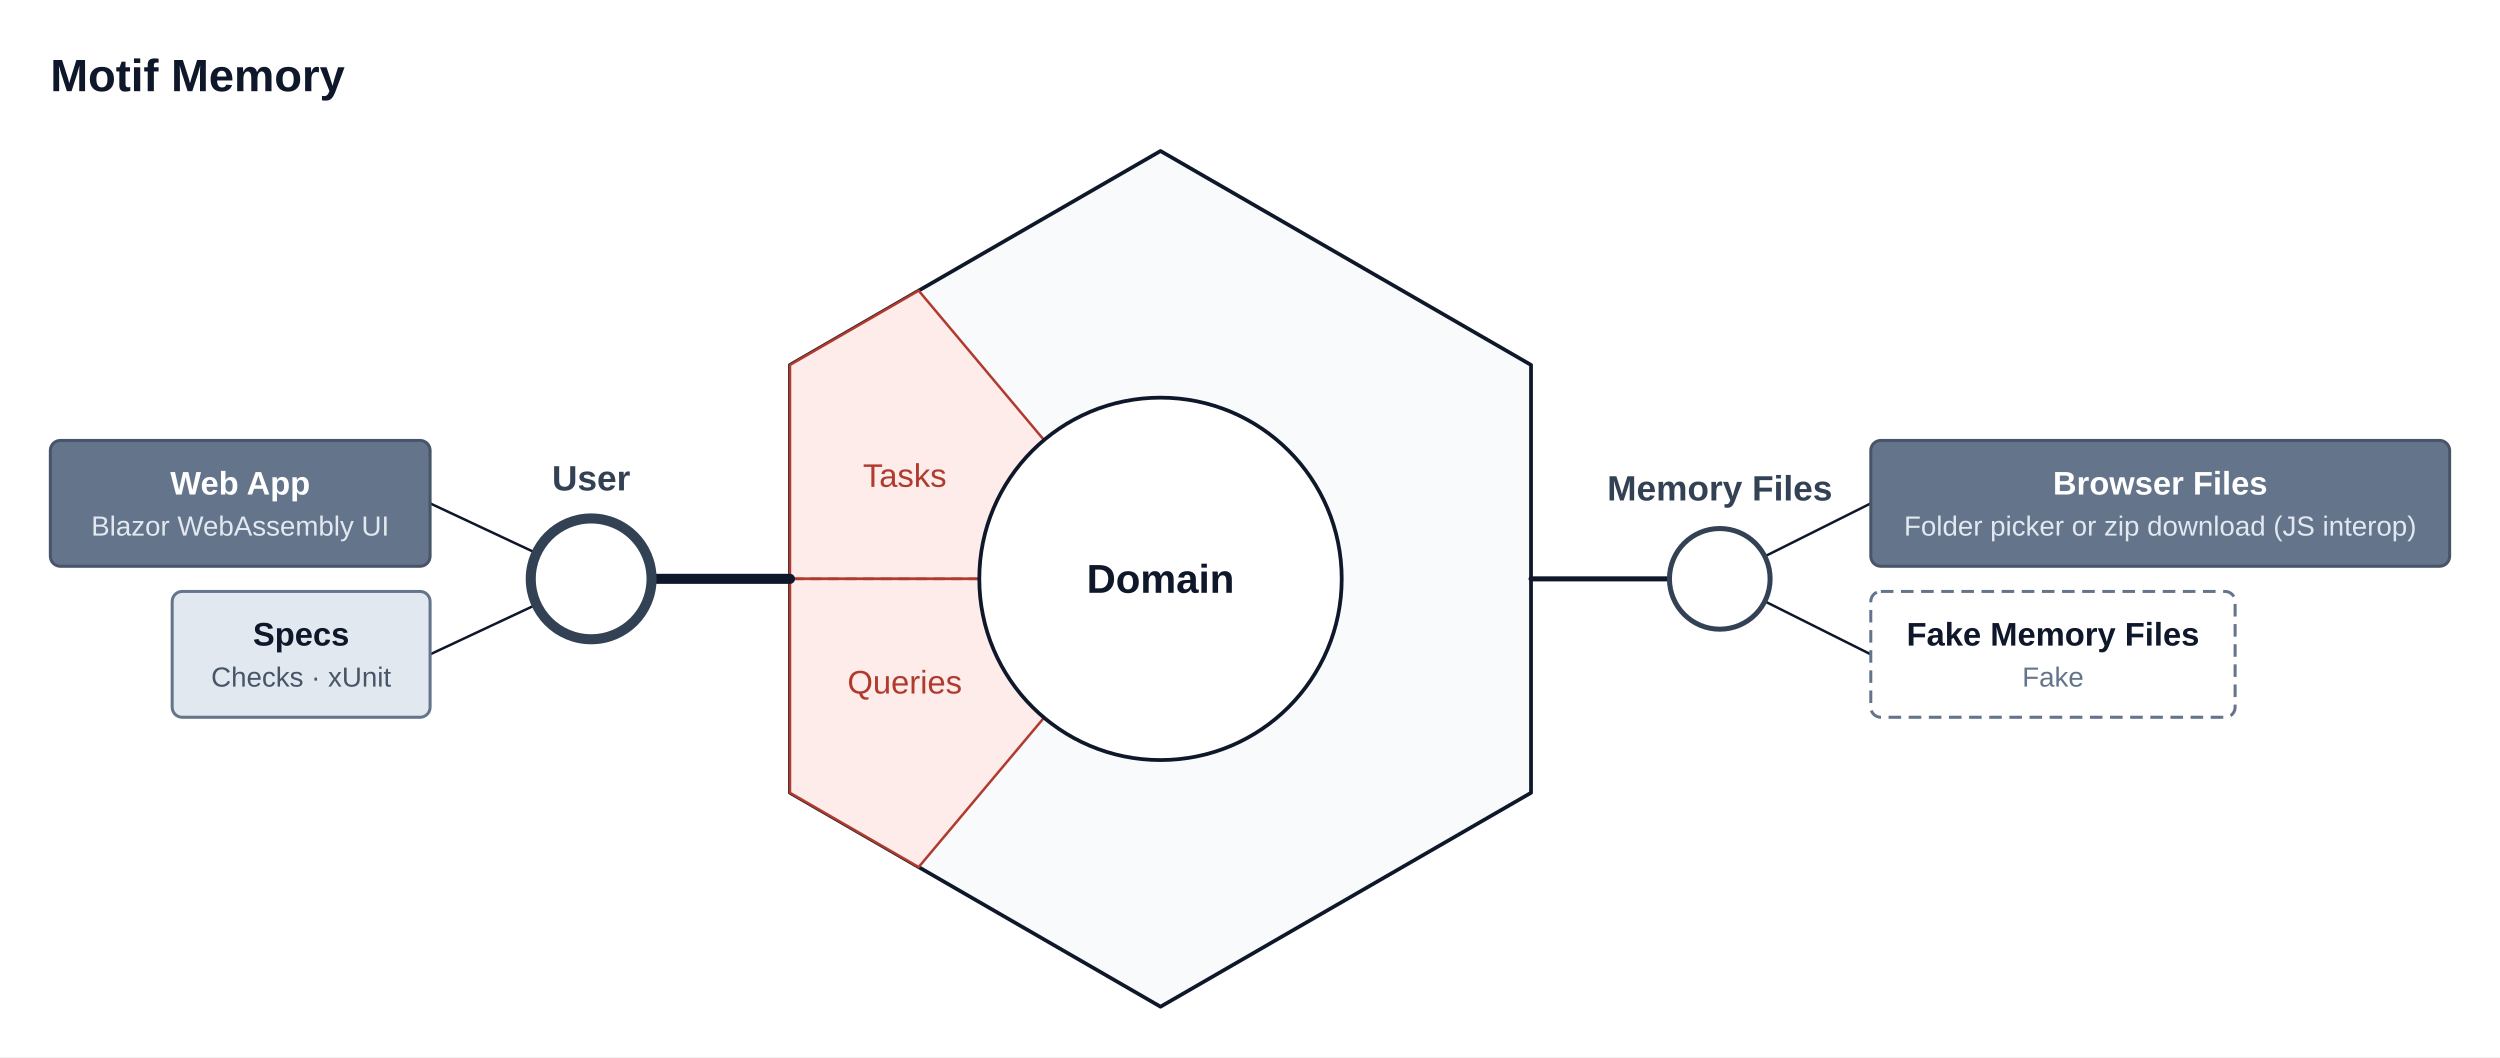
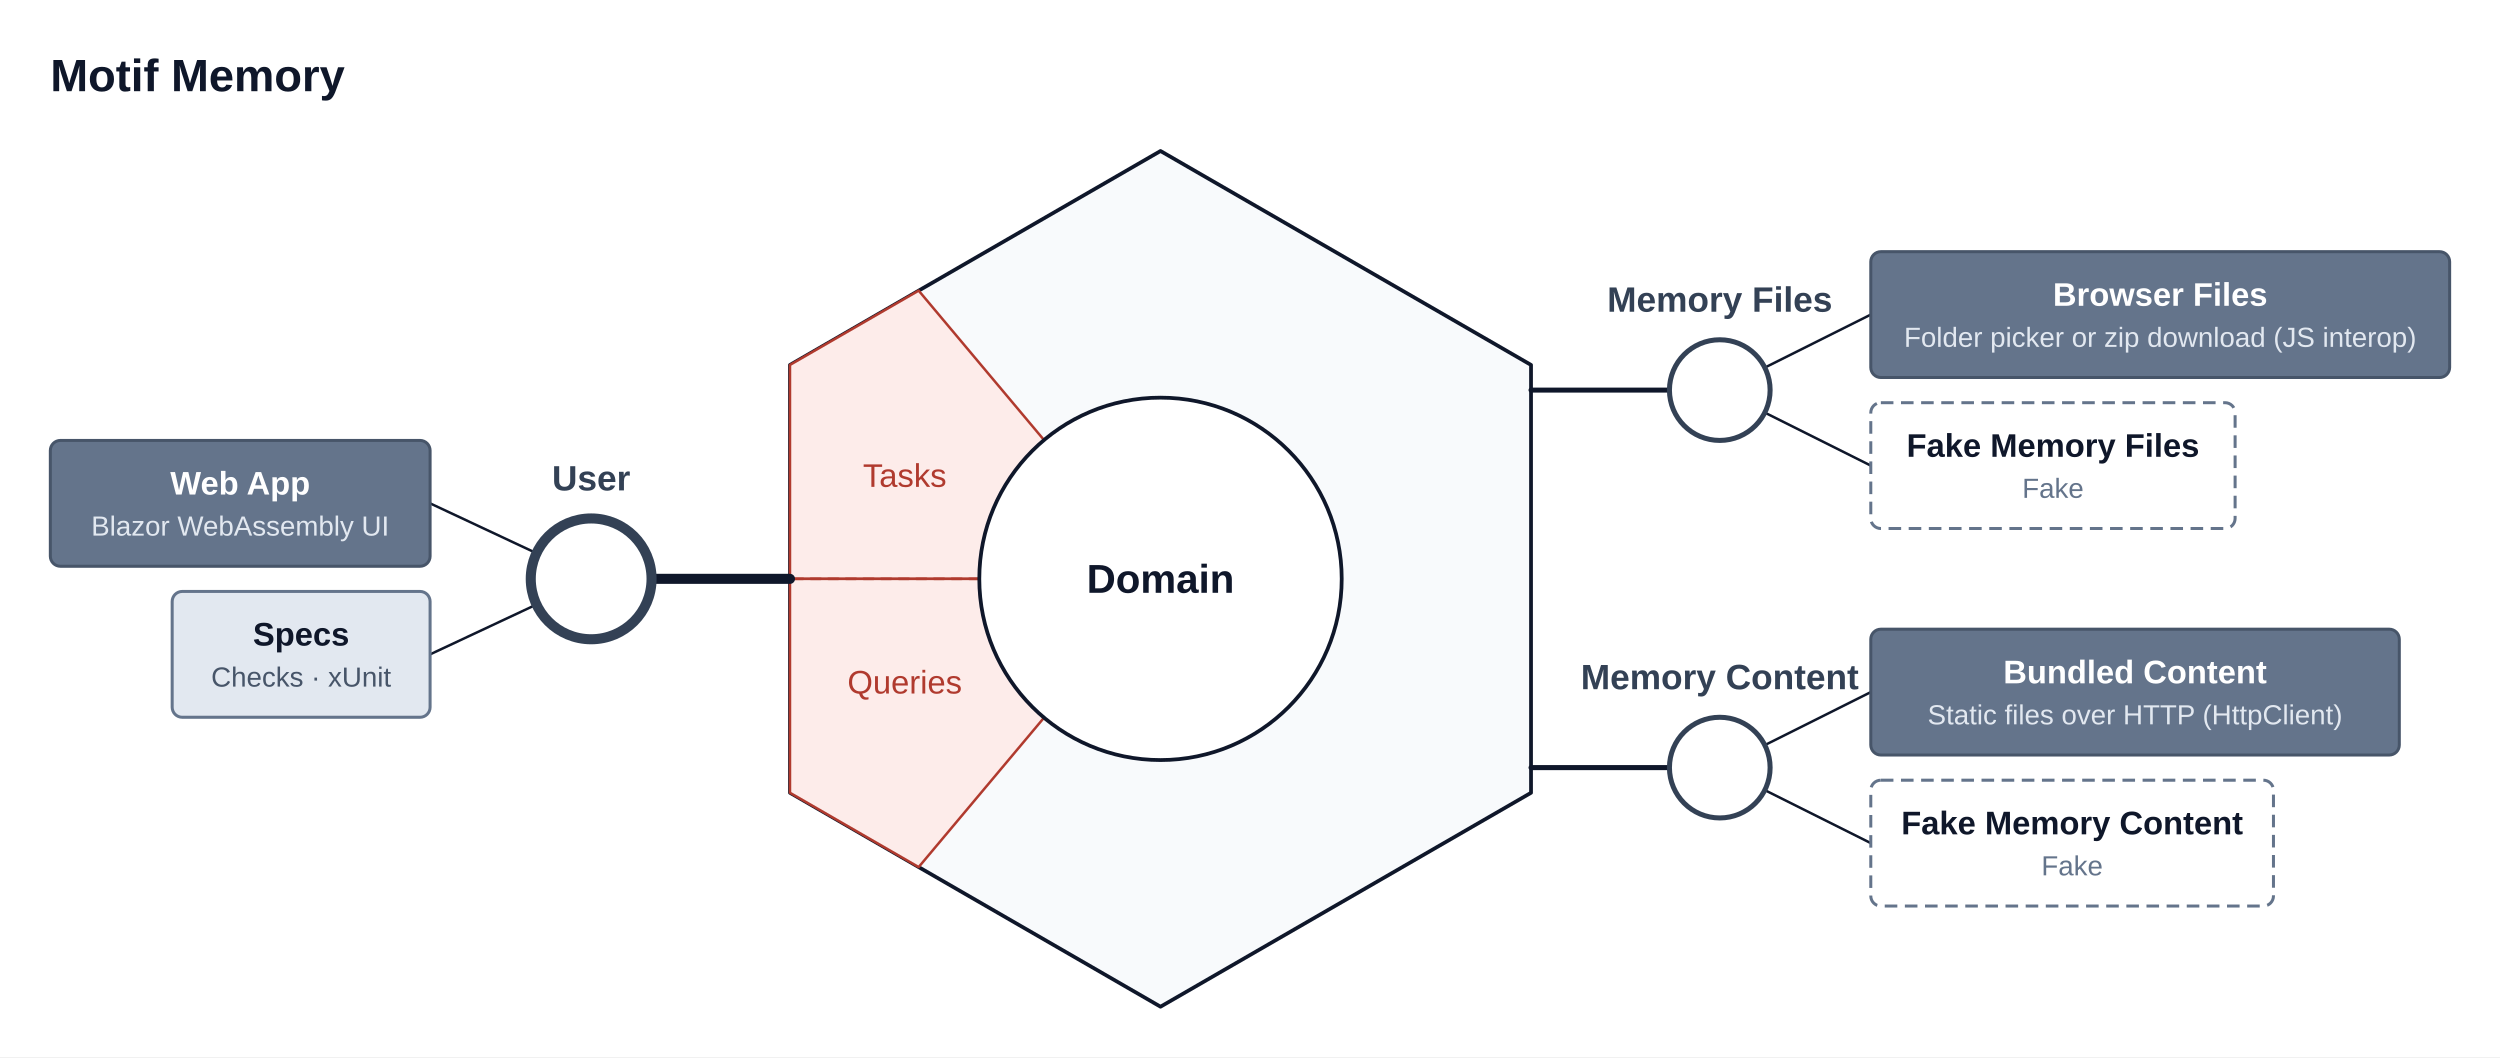
<svg xmlns="http://www.w3.org/2000/svg" width="993.34" height="420" viewBox="-461.11 -230 993.34 420" font-family="'IBM Plex Sans', 'Segoe UI', Arial, sans-serif">
  <defs>
    <marker id="arrow" viewBox="0 0 12 10" markerWidth="12" markerHeight="10" refX="12" refY="5" orient="auto-start-reverse" markerUnits="userSpaceOnUse">
      <path d="M0,0 L12,5 L0,10 Z" fill="#52606D" />
    </marker>
  </defs>
  <rect x="-461.11" y="-230" width="993.34" height="420" fill="#FFFFFF" />
  <g class="hexagon">
    <polygon points="0,-170 -147.22,-85 -147.22,85 0,170 147.22,85 147.22,-85" fill="#F8FAFC" stroke="#0F172A" stroke-width="1.5" stroke-linejoin="round" class="outline" />
    <polygon points="-96.09,-114.52 -147.22,-85 -147.22,0 -72,0 -71.73,-6.28 -70.91,-12.5 -69.55,-18.63 -67.66,-24.63 -65.25,-30.43 -62.35,-36 -58.98,-41.3 -55.16,-46.28 -50.91,-50.91 -46.28,-55.16" fill="#FDECEA" stroke="#B03A2E" stroke-width="1" stroke-linejoin="round" />
    <polygon points="-147.22,0 -147.22,85 -96.09,114.52 -46.28,55.16 -50.91,50.91 -55.16,46.28 -58.98,41.3 -62.35,36 -65.25,30.43 -67.66,24.63 -69.55,18.63 -70.91,12.5 -71.73,6.28 -72,0" fill="#FDECEA" stroke="#B03A2E" stroke-width="1" stroke-linejoin="round" />
    <line x1="-72" y1="0" x2="-147.22" y2="0" stroke="#B03A2E" stroke-width="1" stroke-linecap="round" stroke-dasharray="4 3" />
    <text x="-101.63" y="-41.06" font-size="13" fill="#B03A2E" text-anchor="middle" dominant-baseline="central">Tasks</text>
    <text x="-101.63" y="41.06" font-size="13" fill="#B03A2E" text-anchor="middle" dominant-baseline="central">Queries</text>
    <circle cx="0" cy="0" r="72" fill="#FFFFFF" stroke="#0F172A" stroke-width="1.5" />
    <text x="0" y="0" font-size="16" fill="#0F172A" text-anchor="middle" dominant-baseline="central" font-weight="600">Domain</text>
  </g>
  <g>
    <line x1="-247.96" y1="-10.19" x2="-290.22" y2="-30" stroke="#0F172A" stroke-width="1" stroke-linecap="round" />
    <line x1="-247.96" y1="10.19" x2="-290.22" y2="30" stroke="#0F172A" stroke-width="1" stroke-linecap="round" />
    <g class="port" data-id="4d3e0c01">
      <line x1="-147.22" y1="0" x2="-202.22" y2="0" stroke="#0F172A" stroke-width="4" stroke-linecap="round" />
      <circle cx="-226.22" cy="0" r="24" fill="#FFFFFF" stroke="#334155" stroke-width="4" class="outline" />
      <text x="-226.22" y="-40" font-size="14" fill="#334155" text-anchor="middle" dominant-baseline="central" font-weight="600">User</text>
    </g>
    <g class="adapter" data-id="4d3e0d01" data-kind="real">
      <rect x="-441.11" y="-55" width="150.89" height="50" rx="4" ry="4" fill="#64748B" stroke="#475569" stroke-width="1.2" class="outline" />
      <text x="-365.67" y="-38" font-size="13" fill="#FFFFFF" text-anchor="middle" dominant-baseline="central" font-weight="600">Web App</text>
      <text x="-365.67" y="-21" font-size="11" fill="#E2E8F0" text-anchor="middle" dominant-baseline="central">Blazor WebAssembly UI</text>
    </g>
    <g class="adapter" data-id="4d3e0d02" data-kind="checks">
      <rect x="-392.7" y="5" width="102.48" height="50" rx="4" ry="4" fill="#E2E8F0" stroke="#64748B" stroke-width="1.2" class="outline" />
      <text x="-341.46" y="22" font-size="13" fill="#0F172A" text-anchor="middle" dominant-baseline="central" font-weight="600">Specs</text>
      <text x="-341.46" y="39" font-size="11" fill="#475569" text-anchor="middle" dominant-baseline="central">Checks · xUnit</text>
    </g>
  </g>
-   <g>
+   <g transform="translate(0,-75)">
    <line x1="240.11" y1="-8.94" x2="282.22" y2="-30" stroke="#0F172A" stroke-width="1" stroke-linecap="round" />
    <line x1="240.11" y1="8.94" x2="282.22" y2="30" stroke="#0F172A" stroke-width="1" stroke-linecap="round" />
    <g class="port" data-id="4d3e0c02">
      <line x1="147.22" y1="0" x2="202.22" y2="0" stroke="#0F172A" stroke-width="2" stroke-linecap="round" />
      <circle cx="222.22" cy="0" r="20" fill="#FFFFFF" stroke="#334155" stroke-width="2" class="outline" />
      <text x="222.22" y="-36" font-size="14" fill="#334155" text-anchor="middle" dominant-baseline="central" font-weight="600">Memory Files</text>
    </g>
    <g class="adapter" data-id="4d3e0d03" data-kind="real">
      <rect x="282.22" y="-55" width="230" height="50" rx="4" ry="4" fill="#64748B" stroke="#475569" stroke-width="1.2" class="outline" />
      <text x="397.22" y="-38" font-size="13" fill="#FFFFFF" text-anchor="middle" dominant-baseline="central" font-weight="600">Browser Files</text>
      <text x="397.22" y="-21" font-size="11" fill="#E2E8F0" text-anchor="middle" dominant-baseline="central">Folder picker or zip download (JS interop)</text>
    </g>
    <g class="adapter" data-id="4d3e0d04" data-kind="fake">
      <rect x="282.22" y="5" width="144.76" height="50" rx="4" ry="4" fill="#FFFFFF" stroke="#64748B" stroke-width="1.2" stroke-dasharray="5 3" class="outline" />
      <text x="354.61" y="22" font-size="13" fill="#0F172A" text-anchor="middle" dominant-baseline="central" font-weight="600">Fake Memory Files</text>
      <text x="354.61" y="39" font-size="11" fill="#64748B" text-anchor="middle" dominant-baseline="central">Fake</text>
    </g>
  </g>
+   <g transform="translate(0,75)">
+     <line x1="240.11" y1="-8.94" x2="282.22" y2="-30" stroke="#0F172A" stroke-width="1" stroke-linecap="round" />
+     <line x1="240.11" y1="8.94" x2="282.22" y2="30" stroke="#0F172A" stroke-width="1" stroke-linecap="round" />
+     <g class="port" data-id="4d3e0c03">
+       <line x1="147.22" y1="0" x2="202.22" y2="0" stroke="#0F172A" stroke-width="2" stroke-linecap="round" />
+       <circle cx="222.22" cy="0" r="20" fill="#FFFFFF" stroke="#334155" stroke-width="2" class="outline" />
+       <text x="222.22" y="-36" font-size="14" fill="#334155" text-anchor="middle" dominant-baseline="central" font-weight="600">Memory Content</text>
+     </g>
+     <g class="adapter" data-id="4d3e0d05" data-kind="real">
+       <rect x="282.22" y="-55" width="210" height="50" rx="4" ry="4" fill="#64748B" stroke="#475569" stroke-width="1.2" class="outline" />
+       <text x="387.22" y="-38" font-size="13" fill="#FFFFFF" text-anchor="middle" dominant-baseline="central" font-weight="600">Bundled Content</text>
+       <text x="387.22" y="-21" font-size="11" fill="#E2E8F0" text-anchor="middle" dominant-baseline="central">Static files over HTTP (HttpClient)</text>
+     </g>
+     <g class="adapter" data-id="4d3e0d06" data-kind="fake">
+       <rect x="282.22" y="5" width="160" height="50" rx="4" ry="4" fill="#FFFFFF" stroke="#64748B" stroke-width="1.2" stroke-dasharray="5 3" class="outline" />
+       <text x="362.22" y="22" font-size="13" fill="#0F172A" text-anchor="middle" dominant-baseline="central" font-weight="600">Fake Memory Content</text>
+       <text x="362.22" y="39" font-size="11" fill="#64748B" text-anchor="middle" dominant-baseline="central">Fake</text>
+     </g>
+   </g>
  <text x="-441.11" y="-200" font-size="18" fill="#0F172A" text-anchor="start" dominant-baseline="central" font-weight="600">Motif Memory</text>
</svg>
